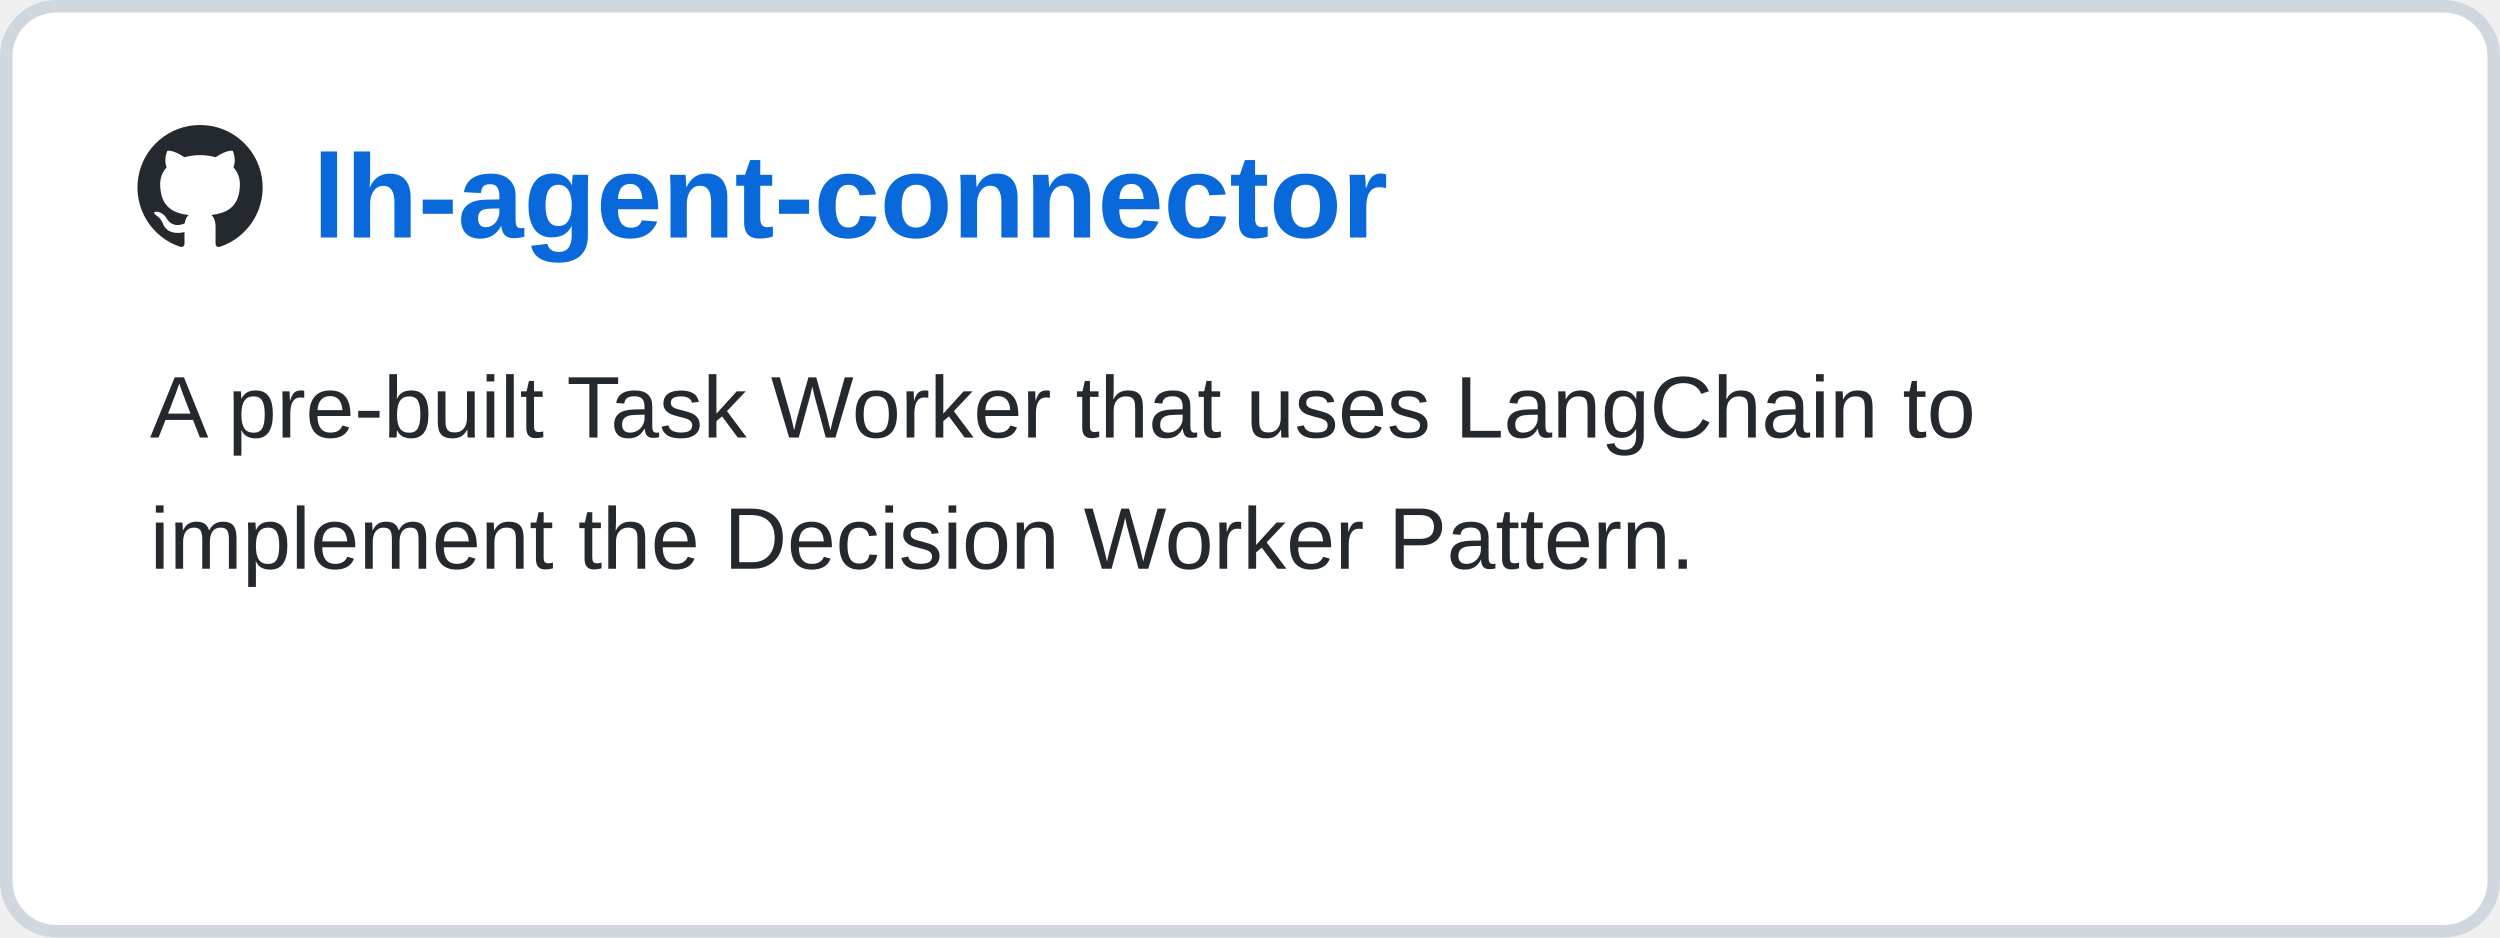
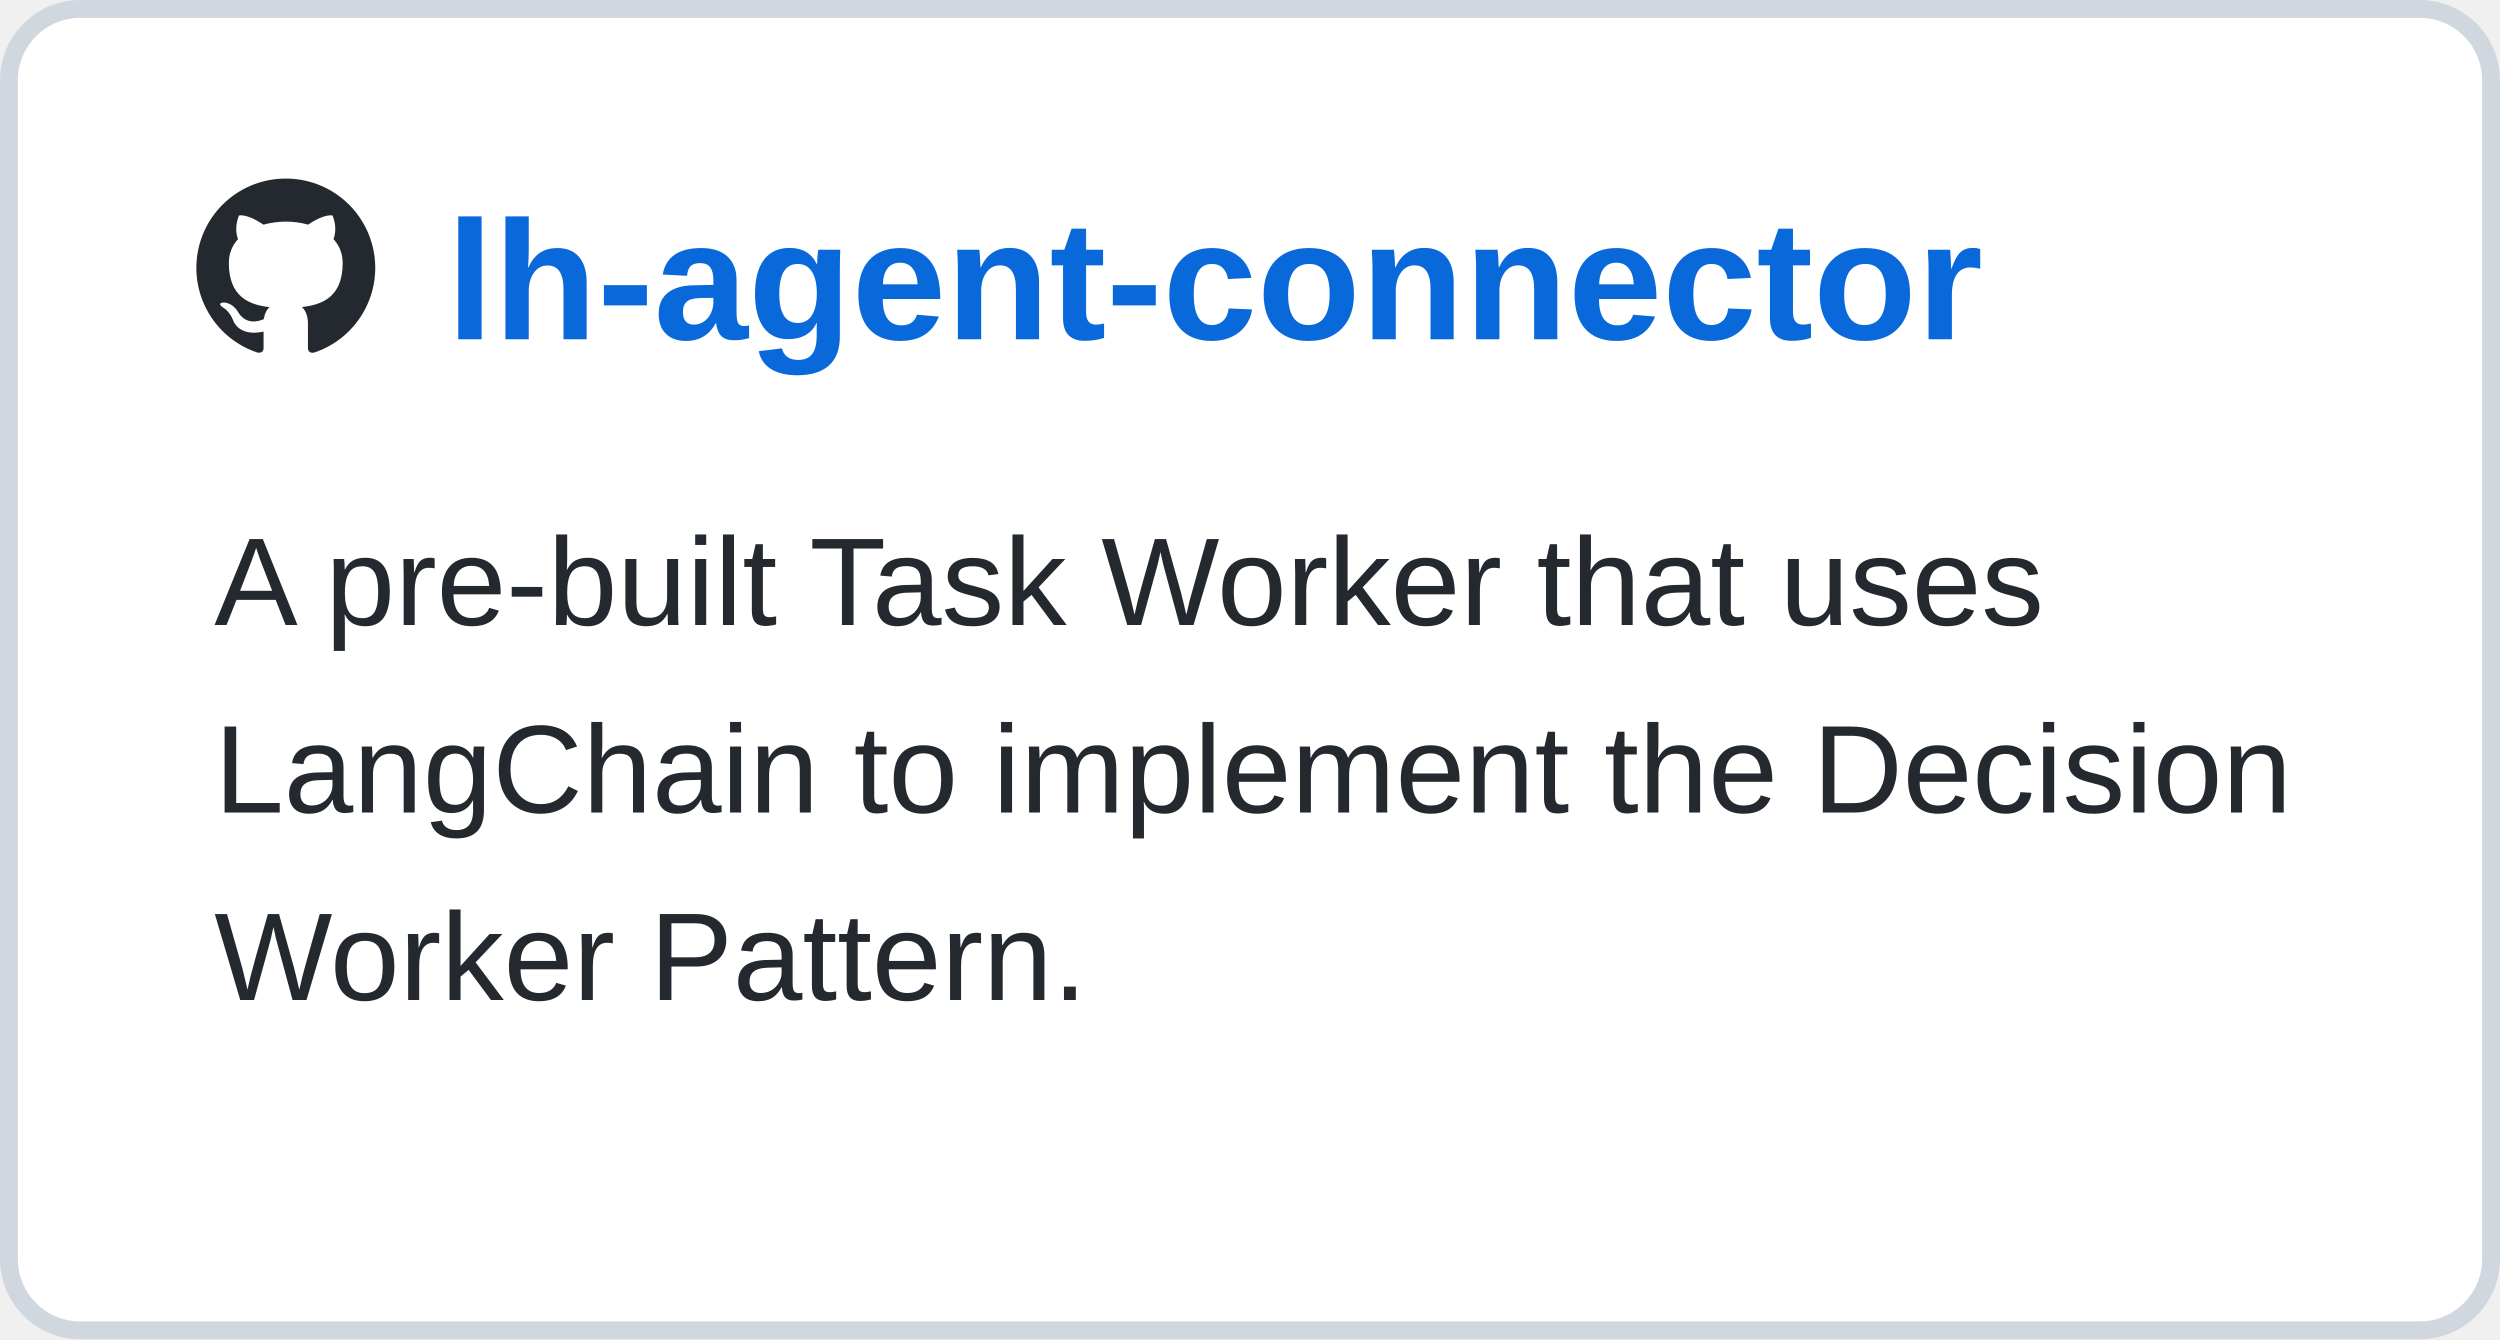
- <svg xmlns="http://www.w3.org/2000/svg" width="400" height="150" viewBox="0 0 400 150">
-   <rect x="1" y="1" width="398" height="148" rx="8" fill="#fff" stroke="#d0d7de" stroke-width="2" />
+ <svg xmlns="http://www.w3.org/2000/svg" width="280" height="150" viewBox="0 0 280 150">
+   <rect x="1" y="1" width="278" height="148" rx="8" fill="#fff" stroke="#d0d7de" stroke-width="2" />
  <g font-family="Arial, sans-serif">
    <path d="M32 20a10 10 0 0 0-3.16 19.49c.5.09.68-.22.68-.48v-1.87c-2.78.6-3.37-1.18-3.37-1.18-.45-1.16-1.11-1.47-1.11-1.47-.91-.62.07-.61.07-.61 1 .07 1.53 1.03 1.53 1.03.89 1.53 2.34 1.09 2.91.83.09-.65.35-1.09.64-1.34-2.22-.25-4.56-1.11-4.56-4.94 0-1.09.39-1.98 1.03-2.68-.1-.25-.45-1.27.1-2.64 0 0 .84-.27 2.75 1.02A9.56 9.56 0 0 1 32 24.82c.85 0 1.7.11 2.5.34 1.91-1.29 2.75-1.02 2.75-1.02.55 1.37.2 2.39.1 2.64.64.7 1.03 1.59 1.03 2.68 0 3.84-2.34 4.68-4.57 4.93.36.31.68.92.68 1.86v2.76c0 .27.18.58.69.48A10 10 0 0 0 32 20Z" fill="#24292f" />
    <text x="50" y="38" fill="#0969da" font-size="19" font-weight="600">lh-agent-connector</text>
    <text x="24" y="70" fill="#24292f" font-size="14">
-       <tspan x="24" dy="0">A pre-built Task Worker that uses LangChain to</tspan>
-       <tspan x="24" dy="21">implement the Decision Worker Pattern.</tspan>
+       <tspan x="24" dy="0">A pre-built Task Worker that uses</tspan>
+       <tspan x="24" dy="21">LangChain to implement the Decision</tspan>
+       <tspan x="24" dy="21">Worker Pattern.</tspan>
    </text>
  </g>
</svg>
